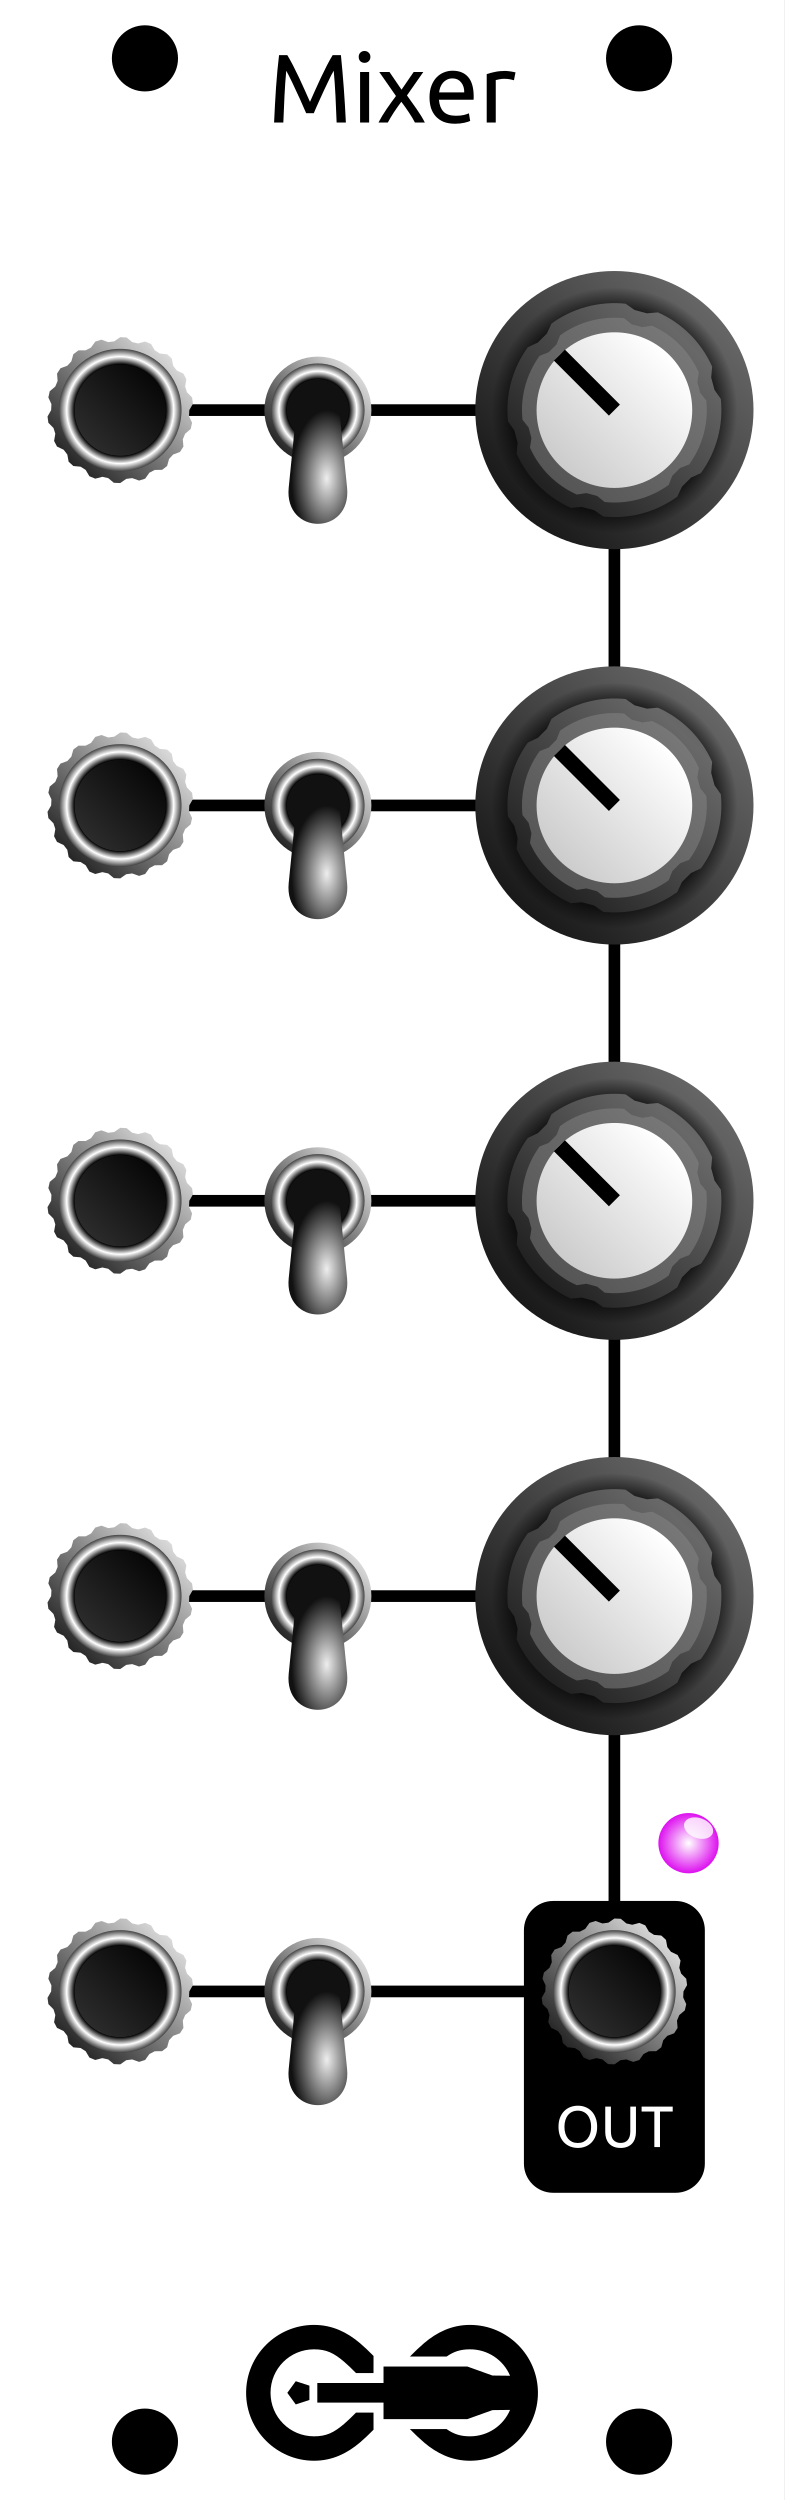
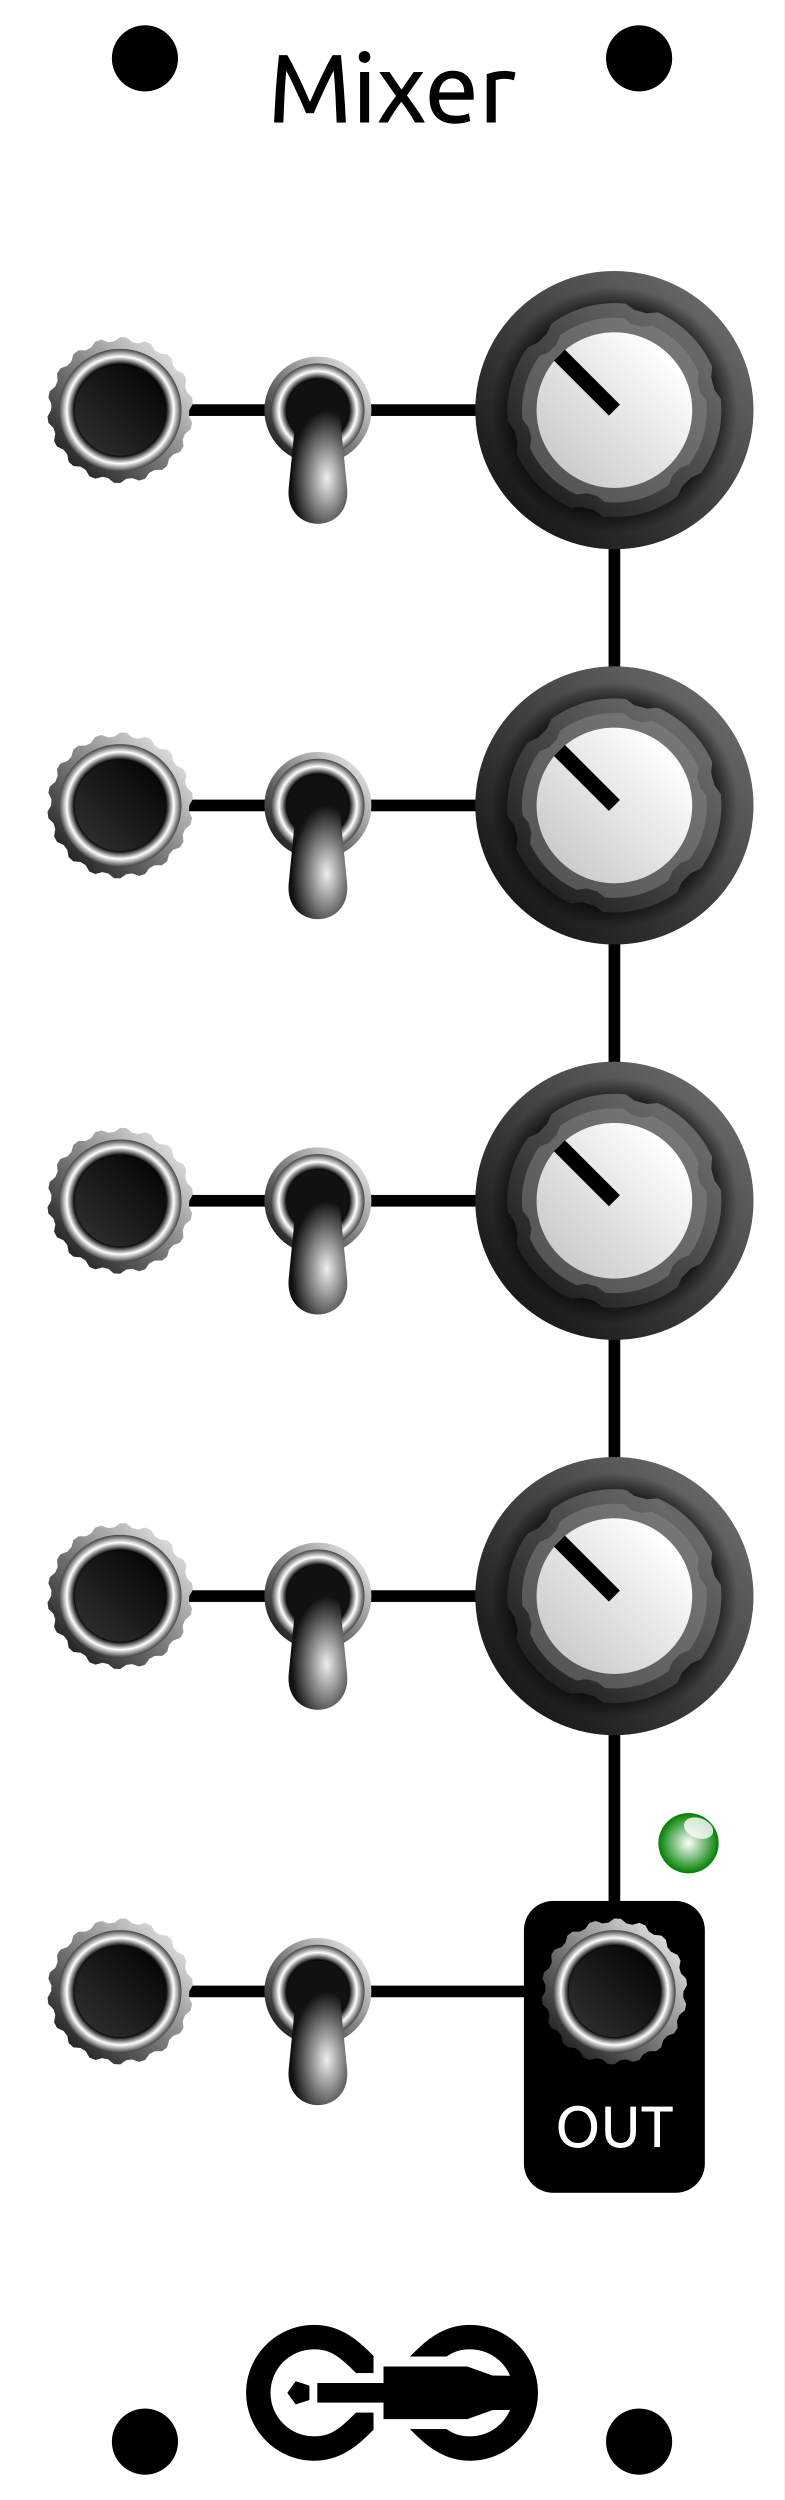
<svg xmlns="http://www.w3.org/2000/svg" id="svg574" width="40.3mm" height="128.5mm" version="1.1" viewBox="0 0 40.3 128.5">
  <defs id="defs303">
    <linearGradient id="id1" x1="1" x2="0" y2="1">
      <stop id="stop3" stop-color="#fff" offset="-1" />
      <stop id="stop5" offset="2" />
    </linearGradient>
    <radialGradient id="id2">
      <stop id="stop8" offset=".746" />
      <stop id="stop10" stop-color="#fff" offset=".873" />
      <stop id="stop12" stop-color="#444" offset="1" />
    </radialGradient>
    <linearGradient id="id3" x1="1" x2="0" y2="1">
      <stop id="stop15" offset="0" />
      <stop id="stop17" stop-color="#333" offset="1" />
    </linearGradient>
    <radialGradient id="id5">
      <stop id="stop25" offset=".667" />
      <stop id="stop27" stop-color="#fff" offset=".833" />
      <stop id="stop29" stop-color="#444" offset="1" />
    </radialGradient>
    <radialGradient id="id6" cx=".65" cy=".6" r=".6">
      <stop id="stop32" stop-color="#eee" offset="0" />
      <stop id="stop34" stop-color="#111" offset="1" />
    </radialGradient>
    <linearGradient id="id7" x1=".707" x2="0" y2=".707">
      <stop id="stop37" stop-color="#666" offset="0" />
      <stop id="stop39" stop-color="#191919" offset="1" />
    </linearGradient>
    <radialGradient id="id8">
      <stop id="stop42" offset=".654" />
      <stop id="stop44" stop-opacity="0" offset=".885" />
    </radialGradient>
    <linearGradient id="id9" x1=".707" x2="0" y2=".707">
      <stop id="stop47" stop-color="#666" offset="0" />
      <stop id="stop49" stop-color="#686868" offset=".04" />
      <stop id="stop51" stop-color="#212121" offset="1" />
    </linearGradient>
    <linearGradient id="id10" x1=".707" x2="0" y2=".707">
      <stop id="stop54" stop-color="#777" offset="0" />
      <stop id="stop56" stop-color="#555" offset="1" />
    </linearGradient>
    <linearGradient id="id11" x1=".707" x2="0" y2=".707">
      <stop id="stop59" stop-color="#fff" offset="0" />
      <stop id="stop61" stop-color="#ccc" offset="1" />
    </linearGradient>
    <radialGradient id="id54">
      <stop id="stop298" stop-color="#fff" offset="0" />
-       <stop id="stop300" stop-color="#dd10ef" offset="1" />
+       <stop id="stop300" stop-color="green" offset="1" />
    </radialGradient>
  </defs>
  <rect id="background" width="40.3" height="128.5" fill="#fff" />
  <g id="stencil" font-family="Ubuntu" font-size="3">
    <path id="path1394" d="m15.738 5.82q-0.05-0.12-0.135-0.305-0.08-0.185-0.175-0.4t-0.205-0.44q-0.105-0.23-0.2-0.43-0.095-0.205-0.18-0.365-0.08-0.16-0.13-0.245-0.055 0.59-0.09 1.28-0.035 0.685-0.06 1.385h-0.475q0.02-0.45 0.045-0.905 0.025-0.46 0.055-0.9 0.035-0.445 0.07-0.865 0.04-0.42 0.085-0.795h0.425q0.135 0.22 0.29 0.52t0.31 0.63q0.155 0.325 0.3 0.655 0.145 0.325 0.265 0.595 0.12-0.27 0.265-0.595 0.145-0.33 0.3-0.655 0.155-0.33 0.31-0.63t0.29-0.52h0.425q0.17 1.675 0.255 3.465h-0.475q-0.025-0.7-0.06-1.385-0.035-0.69-0.09-1.28-0.05 0.085-0.135 0.245-0.08 0.16-0.175 0.365-0.095 0.2-0.205 0.43-0.105 0.225-0.2 0.44t-0.18 0.4q-0.08 0.185-0.13 0.305z" />
    <path id="path1396" d="m18.973 6.3h-0.465v-2.6h0.465zm-0.235-3.07q-0.125 0-0.215-0.08-0.085-0.085-0.085-0.225t0.085-0.22q0.09-0.085 0.215-0.085t0.21 0.085q0.09 0.08 0.09 0.22t-0.09 0.225q-0.085 0.08-0.21 0.08z" />
    <path id="path1398" d="m21.328 6.3q-0.055-0.11-0.135-0.245t-0.175-0.275q-0.095-0.145-0.195-0.285t-0.195-0.265q-0.095 0.125-0.195 0.27-0.1 0.14-0.195 0.285-0.09 0.14-0.17 0.275t-0.135 0.24h-0.48q0.175-0.34 0.415-0.69 0.245-0.355 0.485-0.675l-0.86-1.235h0.525l0.62 0.91 0.625-0.91h0.495l-0.84 1.205q0.24 0.325 0.49 0.69 0.255 0.36 0.43 0.705z" />
    <path id="path1400" d="m22.077 5.005q0-0.345 0.1-0.6 0.1-0.26 0.265-0.43t0.38-0.255 0.44-0.085q0.525 0 0.805 0.33 0.28 0.325 0.28 0.995 0 0.03 0 0.08 0 0.045-5e-3 0.085h-1.78q0.03 0.405 0.235 0.615t0.64 0.21q0.245 0 0.41-0.04 0.17-0.045 0.255-0.085l0.065 0.39q-0.085 0.045-0.3 0.095-0.21 0.05-0.48 0.05-0.34 0-0.59-0.1-0.245-0.105-0.405-0.285t-0.24-0.425q-0.075-0.25-0.075-0.545zm1.785-0.255q5e-3 -0.315-0.16-0.515-0.16-0.205-0.445-0.205-0.16 0-0.285 0.065-0.12 0.06-0.205 0.16t-0.135 0.23q-0.045 0.13-0.06 0.265z" />
    <path id="path1402" d="m25.977 3.645q0.06 0 0.135 0.01 0.08 5e-3 0.155 0.02 0.075 0.01 0.135 0.025 0.065 0.01 0.095 0.02l-0.08 0.405q-0.055-0.02-0.185-0.045-0.125-0.03-0.325-0.03-0.13 0-0.26 0.03-0.125 0.025-0.165 0.035v2.185h-0.465v-2.49q0.165-0.06 0.41-0.11 0.245-0.055 0.55-0.055z" />
    <path id="path309" transform="translate(12.65 119.5) scale(.15)" d="m23.274 0c-12.804 0-23.274 10.47-23.274 23.274 0 12.804 10.47 23.274 23.274 23.274 6.282 0 11.38-2.549 15.731-6.245 1.539-1.307 3.076-2.788 4.658-4.388l-0.009-5.869-5.989 0.003c-1.484 1.506-2.847 2.828-4.08 3.877-3.513 2.985-6.049 4.254-10.311 4.254-8.281 0-14.905-6.623-14.905-14.905 0-8.281 6.623-14.905 14.905-14.905 4.261 0 6.798 1.27 10.311 4.254 1.234 1.048 2.596 2.371 4.08 3.877l5.989 0.003 0.009-5.869c-1.582-1.6-3.12-3.08-4.658-4.388-4.351-3.697-9.449-6.245-15.731-6.245zm53.451 0c-6.282 1.0197e-4 -11.379 2.549-15.73 6.245-1.607 1.366-3.213 2.919-4.871 4.602h12.572c2.477-1.718 4.74-2.478 8.029-2.478h3.82e-4c6.2 0 11.47 3.713 13.728 9.055l-6.042-0.075-8.585-3.08-28.741 3.81e-4v5.646h-22.686v6.719h22.686v5.646l28.741 3.82e-4 8.585-3.08 6.042-0.075c-2.258 5.341-7.528 9.055-13.728 9.055h-3.82e-4c-3.289-5.9e-5 -5.553-0.761-8.029-2.478h-12.572c1.658 1.683 3.264 3.236 4.871 4.602 4.351 3.697 9.449 6.245 15.73 6.245h3.82e-4c12.804 0 23.274-10.47 23.274-23.274-8e-6 -12.804-10.47-23.274-23.274-23.274zm-59.712 19.295-2.891 3.979 2.891 3.979 4.677-1.52v-4.918z" />
    <path id="path314" d="m6.18 21.08h25.4v20.32" fill="none" stroke="#000" stroke-width=".6" />
    <path id="path323" d="m6.18 41.4h25.4v20.32" fill="none" stroke="#000" stroke-width=".6" />
    <path id="path332" d="m6.18 61.72h25.4v20.32" fill="none" stroke="#000" stroke-width=".6" />
    <path id="path341" d="m6.18 82.04h25.4v16.62" fill="none" stroke="#000" stroke-width=".6" />
    <path id="path350" d="m6.18 102.36h21.7" fill="none" stroke="#000" stroke-width=".6" />
    <g id="g356" transform="translate(31.58,102.36)">
-       <path id="path_ocntxyzqmz" transform="matrix(.26458 0 0 .26458 -31.58 -102.36)" d="m107.45 369.3a5.669 5.669 0 0 0-5.668 5.67v45.354a5.669 5.669 0 0 0 5.668 5.67h23.812a5.669 5.669 0 0 0 5.668-5.67v-45.354a5.669 5.669 0 0 0-5.668-5.67zm11.906 4.348a13.229 13.229 0 0 1 0 26.457 13.229 13.229 0 0 1 0-26.457zm-7.08 35.426c0.506 0 0.982 0.086 1.428 0.26 0.454 0.174 0.851 0.435 1.191 0.783 0.34 0.34 0.608 0.767 0.805 1.281 0.204 0.514 0.307 1.107 0.307 1.779 0 0.673-0.103 1.267-0.307 1.781-0.197 0.514-0.465 0.943-0.805 1.291-0.34 0.34-0.738 0.598-1.191 0.771-0.446 0.174-0.921 0.262-1.428 0.262-0.514 0-1.002-0.088-1.463-0.262-0.454-0.174-0.855-0.431-1.203-0.771-0.34-0.348-0.612-0.777-0.816-1.291-0.197-0.514-0.295-1.109-0.295-1.781 0-0.673 0.098-1.265 0.295-1.779 0.204-0.514 0.476-0.941 0.816-1.281 0.348-0.348 0.75-0.609 1.203-0.783 0.461-0.174 0.949-0.26 1.463-0.26zm5.305 0.182h1.102v4.807c0 0.786 0.174 1.358 0.521 1.713 0.348 0.355 0.8 0.531 1.359 0.531 0.28 0 0.533-0.04 0.76-0.123 0.234-0.091 0.435-0.227 0.602-0.408 0.166-0.181 0.294-0.414 0.385-0.693 0.091-0.287 0.137-0.626 0.137-1.02v-4.807h1.1v4.932c0 0.438-0.061 0.847-0.182 1.225-0.113 0.378-0.294 0.707-0.543 0.986-0.242 0.272-0.552 0.488-0.93 0.646-0.37 0.159-0.814 0.238-1.328 0.238-0.514 0-0.96-0.08-1.338-0.238-0.378-0.159-0.688-0.374-0.93-0.646-0.242-0.28-0.422-0.608-0.543-0.986-0.113-0.378-0.172-0.786-0.172-1.225zm7.064 0h6.043v0.951h-2.471v6.906h-1.1v-6.906h-2.473zm-12.393 0.781c-0.401 0-0.763 0.075-1.088 0.227-0.317 0.144-0.59 0.351-0.816 0.623-0.219 0.272-0.391 0.605-0.512 0.998-0.121 0.386-0.18 0.817-0.18 1.293s0.059 0.912 0.18 1.305c0.121 0.386 0.293 0.714 0.512 0.986 0.227 0.272 0.499 0.484 0.816 0.635 0.325 0.144 0.687 0.215 1.088 0.215s0.759-0.071 1.076-0.215c0.317-0.151 0.587-0.363 0.807-0.635 0.227-0.272 0.401-0.601 0.521-0.986 0.121-0.393 0.182-0.828 0.182-1.305s-0.061-0.907-0.182-1.293c-0.121-0.393-0.295-0.726-0.521-0.998-0.219-0.272-0.489-0.479-0.807-0.623-0.317-0.151-0.676-0.227-1.076-0.227z" style="" />
+       <path id="path_fifpluoybi" transform="matrix(.26458 0 0 .26458 -31.58 -102.36)" d="m107.45 369.3a5.669 5.669 0 0 0-5.668 5.67v45.354a5.669 5.669 0 0 0 5.668 5.67h23.812a5.669 5.669 0 0 0 5.668-5.67v-45.354a5.669 5.669 0 0 0-5.668-5.67zm11.906 4.348a13.229 13.229 0 0 1 0 26.457 13.229 13.229 0 0 1 0-26.457zm-7.08 35.426c0.506 0 0.982 0.086 1.428 0.26 0.454 0.174 0.851 0.435 1.191 0.783 0.34 0.34 0.608 0.767 0.805 1.281 0.204 0.514 0.307 1.107 0.307 1.779 0 0.673-0.103 1.267-0.307 1.781-0.197 0.514-0.465 0.943-0.805 1.291-0.34 0.34-0.738 0.598-1.191 0.771-0.446 0.174-0.921 0.262-1.428 0.262-0.514 0-1.002-0.088-1.463-0.262-0.454-0.174-0.855-0.431-1.203-0.771-0.34-0.348-0.612-0.777-0.816-1.291-0.197-0.514-0.295-1.109-0.295-1.781 0-0.673 0.098-1.265 0.295-1.779 0.204-0.514 0.476-0.941 0.816-1.281 0.348-0.348 0.75-0.609 1.203-0.783 0.461-0.174 0.949-0.26 1.463-0.26zm5.305 0.182h1.102v4.807c0 0.786 0.174 1.358 0.521 1.713 0.348 0.355 0.8 0.531 1.359 0.531 0.28 0 0.533-0.04 0.76-0.123 0.234-0.091 0.435-0.227 0.602-0.408 0.166-0.181 0.294-0.414 0.385-0.693 0.091-0.287 0.137-0.626 0.137-1.02v-4.807h1.1v4.932c0 0.438-0.061 0.847-0.182 1.225-0.113 0.378-0.294 0.707-0.543 0.986-0.242 0.272-0.552 0.488-0.93 0.646-0.37 0.159-0.814 0.238-1.328 0.238-0.514 0-0.96-0.08-1.338-0.238-0.378-0.159-0.688-0.374-0.93-0.646-0.242-0.28-0.422-0.608-0.543-0.986-0.113-0.378-0.172-0.786-0.172-1.225zm7.064 0h6.043v0.951h-2.471v6.906h-1.1v-6.906h-2.473zm-12.393 0.781c-0.401 0-0.763 0.075-1.088 0.227-0.317 0.144-0.59 0.351-0.816 0.623-0.219 0.272-0.391 0.605-0.512 0.998-0.121 0.386-0.18 0.817-0.18 1.293s0.059 0.912 0.18 1.305c0.121 0.386 0.293 0.714 0.512 0.986 0.227 0.272 0.499 0.484 0.816 0.635 0.325 0.144 0.687 0.215 1.088 0.215s0.759-0.071 1.076-0.215c0.317-0.151 0.587-0.363 0.807-0.635 0.227-0.272 0.401-0.601 0.521-0.986 0.121-0.393 0.182-0.828 0.182-1.305s-0.061-0.907-0.182-1.293c-0.121-0.393-0.295-0.726-0.521-0.998-0.219-0.272-0.489-0.479-0.807-0.623-0.317-0.151-0.676-0.227-1.076-0.227z" style="" />
    </g>
  </g>
  <g id="throughholes">
    <circle id="circle362" cx="7.45" cy="3" r="1.7" />
    <circle id="circle364" cx="7.45" cy="125.5" r="1.7" />
    <circle id="circle366" cx="32.85" cy="3" r="1.7" />
    <circle id="circle368" cx="32.85" cy="125.5" r="1.7" />
    <circle id="circle370" cx="6.18" cy="21.08" r="3.15" />
    <circle id="circle374" cx="31.58" cy="21.08" r="3.65" />
    <circle id="circle378" cx="6.18" cy="41.4" r="3.15" />
    <circle id="circle382" cx="31.58" cy="41.4" r="3.65" />
    <circle id="circle386" cx="6.18" cy="61.72" r="3.15" />
    <circle id="circle390" cx="31.58" cy="61.72" r="3.65" />
    <circle id="circle394" cx="6.18" cy="82.04" r="3.15" />
    <circle id="circle398" cx="31.58" cy="82.04" r="3.65" />
    <circle id="circle402" cx="6.18" cy="102.36" r="3.15" />
    <circle id="circle406" cx="31.58" cy="102.36" r="3.15" />
  </g>
  <g id="cosmetics">
    <g id="cosmetics_offset" transform="translate(20.15,16)">
      <g id="g418" transform="translate(-13.97,5.08)">
        <path id="path412" d="m3.55 0-0.014 0.309 0.157 0.342-0.071 0.319-0.286 0.244-0.119 0.286 0.03 0.375-0.176 0.276-0.352 0.131-0.209 0.228-0.1 0.362-0.26 0.199-0.376 0.003-0.275 0.143-0.218 0.306-0.312 0.098-0.354-0.126-0.307 0.04-0.309 0.214-0.327-0.014-0.29-0.24-0.302-0.067-0.364 0.095-0.302-0.125-0.19-0.324-0.261-0.166-0.374-0.035-0.241-0.221-0.068-0.37-0.189-0.246-0.34-0.161-0.151-0.29 0.063-0.371-0.093-0.295-0.264-0.268-0.043-0.324 0.186-0.327 0.014-0.309-0.157-0.342 0.071-0.319 0.286-0.244 0.119-0.286-0.03-0.375 0.176-0.276 0.352-0.131 0.209-0.228 0.1-0.362 0.26-0.199 0.376-0.003 0.275-0.143 0.218-0.306 0.312-0.098 0.354 0.126 0.307-0.04 0.309-0.214 0.327 0.014 0.29 0.24 0.302 0.067 0.364-0.095 0.302 0.125 0.19 0.324 0.261 0.166 0.374 0.035 0.241 0.221 0.068 0.37 0.189 0.246 0.34 0.161 0.151 0.29-0.063 0.371 0.093 0.295 0.264 0.268 0.043 0.324z" fill="url(#id1) none" />
        <circle id="circle414" r="3.15" fill="url(#id2) none" />
        <circle id="circle416" r="2.35" fill="url(#id3) none" />
      </g>
      <g id="g428" transform="translate(-3.81 5.08)">
        <circle id="circle420" r="2.75" fill="url(#id1) none" />
        <circle id="circle422" r="2.4" fill="url(#id5) none" />
        <circle id="circle424" r="1.6" fill="#111" />
        <path id="path426" d="m1.1 0 0.399 3.98c0.25 2.487-3.248 2.487-2.999 3.6723e-16l0.399-3.98z" fill="url(#id6) none" />
      </g>
      <g id="g442" transform="translate(8.89 12.7)">
        <circle id="circle430" cx="2.54" cy="-7.62" r="7.15" fill="url(#id7) none" />
        <circle id="circle432" cx="2.54" cy="-7.62" r="7.15" fill="url(#id8) none" />
        <path id="path434" d="m-0.693-12.07a5.5 5.5 0 0 1 3.808-1.02l0.463 0.323 0.637 0.171 0.563-0.049a5.5 5.5 0 0 1 2.787 2.787l-0.049 0.563 0.171 0.637 0.323 0.463a5.5 5.5 0 0 1-1.02 3.808l-0.512 0.239-0.466 0.466-0.239 0.512a5.5 5.5 0 0 1-3.808 1.02l-0.463-0.323-0.637-0.171-0.563 0.049a5.5 5.5 0 0 1-2.787-2.787l0.049-0.563-0.171-0.637-0.323-0.463a5.5 5.5 0 0 1 1.02-3.808l0.512-0.239 0.466-0.466z" fill="url(#id9) none" />
        <path id="path436" d="m-0.252-11.463a4.75 4.75 0 0 1 3.288-0.881l0.393 0.313 0.546 0.146 0.497-0.074a4.75 4.75 0 0 1 2.407 2.407l-0.074 0.497 0.146 0.546 0.313 0.393a4.75 4.75 0 0 1-0.881 3.288l-0.467 0.184-0.4 0.4-0.184 0.467a4.75 4.75 0 0 1-3.288 0.881l-0.393-0.313-0.546-0.146-0.497 0.074a4.75 4.75 0 0 1-2.407-2.407l0.074-0.497-0.146-0.546-0.313-0.393a4.75 4.75 0 0 1 0.881-3.288l0.467-0.184 0.4-0.4z" fill="url(#id10) none" />
        <circle id="circle438" cx="2.54" cy="-7.62" r="4" fill="url(#id11) none" />
        <line id="line440" x1="2.54" x2="-.288" y1="-7.62" y2="-10.448" stroke="#000" stroke-width=".8" />
      </g>
      <g id="g450" transform="translate(-13.97,25.4)">
        <path id="path444" d="m3.55 0-0.014 0.309 0.157 0.342-0.071 0.319-0.286 0.244-0.119 0.286 0.03 0.375-0.176 0.276-0.352 0.131-0.209 0.228-0.1 0.362-0.26 0.199-0.376 0.003-0.275 0.143-0.218 0.306-0.312 0.098-0.354-0.126-0.307 0.04-0.309 0.214-0.327-0.014-0.29-0.24-0.302-0.067-0.364 0.095-0.302-0.125-0.19-0.324-0.261-0.166-0.374-0.035-0.241-0.221-0.068-0.37-0.189-0.246-0.34-0.161-0.151-0.29 0.063-0.371-0.093-0.295-0.264-0.268-0.043-0.324 0.186-0.327 0.014-0.309-0.157-0.342 0.071-0.319 0.286-0.244 0.119-0.286-0.03-0.375 0.176-0.276 0.352-0.131 0.209-0.228 0.1-0.362 0.26-0.199 0.376-0.003 0.275-0.143 0.218-0.306 0.312-0.098 0.354 0.126 0.307-0.04 0.309-0.214 0.327 0.014 0.29 0.24 0.302 0.067 0.364-0.095 0.302 0.125 0.19 0.324 0.261 0.166 0.374 0.035 0.241 0.221 0.068 0.37 0.189 0.246 0.34 0.161 0.151 0.29-0.063 0.371 0.093 0.295 0.264 0.268 0.043 0.324z" fill="url(#id1) none" />
        <circle id="circle446" r="3.15" fill="url(#id2) none" />
        <circle id="circle448" r="2.35" fill="url(#id3) none" />
      </g>
      <g id="g460" transform="translate(-3.81 25.4)">
        <circle id="circle452" r="2.75" fill="url(#id1) none" />
        <circle id="circle454" r="2.4" fill="url(#id5) none" />
        <circle id="circle456" r="1.6" fill="#111" />
        <path id="path458" d="m1.1 0 0.399 3.98c0.25 2.487-3.248 2.487-2.999 3.6723e-16l0.399-3.98z" fill="url(#id6) none" />
      </g>
      <g id="g474" transform="translate(8.89 33.02)">
        <circle id="circle462" cx="2.54" cy="-7.62" r="7.15" fill="url(#id7) none" />
        <circle id="circle464" cx="2.54" cy="-7.62" r="7.15" fill="url(#id8) none" />
        <path id="path466" d="m-0.693-12.07a5.5 5.5 0 0 1 3.808-1.02l0.463 0.323 0.637 0.171 0.563-0.049a5.5 5.5 0 0 1 2.787 2.787l-0.049 0.563 0.171 0.637 0.323 0.463a5.5 5.5 0 0 1-1.02 3.808l-0.512 0.239-0.466 0.466-0.239 0.512a5.5 5.5 0 0 1-3.808 1.02l-0.463-0.323-0.637-0.171-0.563 0.049a5.5 5.5 0 0 1-2.787-2.787l0.049-0.563-0.171-0.637-0.323-0.463a5.5 5.5 0 0 1 1.02-3.808l0.512-0.239 0.466-0.466z" fill="url(#id9) none" />
        <path id="path468" d="m-0.252-11.463a4.75 4.75 0 0 1 3.288-0.881l0.393 0.313 0.546 0.146 0.497-0.074a4.75 4.75 0 0 1 2.407 2.407l-0.074 0.497 0.146 0.546 0.313 0.393a4.75 4.75 0 0 1-0.881 3.288l-0.467 0.184-0.4 0.4-0.184 0.467a4.75 4.75 0 0 1-3.288 0.881l-0.393-0.313-0.546-0.146-0.497 0.074a4.75 4.75 0 0 1-2.407-2.407l0.074-0.497-0.146-0.546-0.313-0.393a4.75 4.75 0 0 1 0.881-3.288l0.467-0.184 0.4-0.4z" fill="url(#id10) none" />
        <circle id="circle470" cx="2.54" cy="-7.62" r="4" fill="url(#id11) none" />
        <line id="line472" x1="2.54" x2="-.288" y1="-7.62" y2="-10.448" stroke="#000" stroke-width=".8" />
      </g>
      <g id="g482" transform="translate(-13.97,45.72)">
        <path id="path476" d="m3.55 0-0.014 0.309 0.157 0.342-0.071 0.319-0.286 0.244-0.119 0.286 0.03 0.375-0.176 0.276-0.352 0.131-0.209 0.228-0.1 0.362-0.26 0.199-0.376 0.003-0.275 0.143-0.218 0.306-0.312 0.098-0.354-0.126-0.307 0.04-0.309 0.214-0.327-0.014-0.29-0.24-0.302-0.067-0.364 0.095-0.302-0.125-0.19-0.324-0.261-0.166-0.374-0.035-0.241-0.221-0.068-0.37-0.189-0.246-0.34-0.161-0.151-0.29 0.063-0.371-0.093-0.295-0.264-0.268-0.043-0.324 0.186-0.327 0.014-0.309-0.157-0.342 0.071-0.319 0.286-0.244 0.119-0.286-0.03-0.375 0.176-0.276 0.352-0.131 0.209-0.228 0.1-0.362 0.26-0.199 0.376-0.003 0.275-0.143 0.218-0.306 0.312-0.098 0.354 0.126 0.307-0.04 0.309-0.214 0.327 0.014 0.29 0.24 0.302 0.067 0.364-0.095 0.302 0.125 0.19 0.324 0.261 0.166 0.374 0.035 0.241 0.221 0.068 0.37 0.189 0.246 0.34 0.161 0.151 0.29-0.063 0.371 0.093 0.295 0.264 0.268 0.043 0.324z" fill="url(#id1) none" />
        <circle id="circle478" r="3.15" fill="url(#id2) none" />
        <circle id="circle480" r="2.35" fill="url(#id3) none" />
      </g>
      <g id="g492" transform="translate(-3.81 45.72)">
        <circle id="circle484" r="2.75" fill="url(#id1) none" />
        <circle id="circle486" r="2.4" fill="url(#id5) none" />
        <circle id="circle488" r="1.6" fill="#111" />
        <path id="path490" d="m1.1 0 0.399 3.98c0.25 2.487-3.248 2.487-2.999 3.6723e-16l0.399-3.98z" fill="url(#id6) none" />
      </g>
      <g id="g506" transform="translate(8.89 53.34)">
        <circle id="circle494" cx="2.54" cy="-7.62" r="7.15" fill="url(#id7) none" />
        <circle id="circle496" cx="2.54" cy="-7.62" r="7.15" fill="url(#id8) none" />
        <path id="path498" d="m-0.693-12.07a5.5 5.5 0 0 1 3.808-1.02l0.463 0.323 0.637 0.171 0.563-0.049a5.5 5.5 0 0 1 2.787 2.787l-0.049 0.563 0.171 0.637 0.323 0.463a5.5 5.5 0 0 1-1.02 3.808l-0.512 0.239-0.466 0.466-0.239 0.512a5.5 5.5 0 0 1-3.808 1.02l-0.463-0.323-0.637-0.171-0.563 0.049a5.5 5.5 0 0 1-2.787-2.787l0.049-0.563-0.171-0.637-0.323-0.463a5.5 5.5 0 0 1 1.02-3.808l0.512-0.239 0.466-0.466z" fill="url(#id9) none" />
        <path id="path500" d="m-0.252-11.463a4.75 4.75 0 0 1 3.288-0.881l0.393 0.313 0.546 0.146 0.497-0.074a4.75 4.75 0 0 1 2.407 2.407l-0.074 0.497 0.146 0.546 0.313 0.393a4.75 4.75 0 0 1-0.881 3.288l-0.467 0.184-0.4 0.4-0.184 0.467a4.75 4.75 0 0 1-3.288 0.881l-0.393-0.313-0.546-0.146-0.497 0.074a4.75 4.75 0 0 1-2.407-2.407l0.074-0.497-0.146-0.546-0.313-0.393a4.75 4.75 0 0 1 0.881-3.288l0.467-0.184 0.4-0.4z" fill="url(#id10) none" />
        <circle id="circle502" cx="2.54" cy="-7.62" r="4" fill="url(#id11) none" />
        <line id="line504" x1="2.54" x2="-.288" y1="-7.62" y2="-10.448" stroke="#000" stroke-width=".8" />
      </g>
      <g id="g514" transform="translate(-13.97,66.04)">
        <path id="path508" d="m3.55 0-0.014 0.309 0.157 0.342-0.071 0.319-0.286 0.244-0.119 0.286 0.03 0.375-0.176 0.276-0.352 0.131-0.209 0.228-0.1 0.362-0.26 0.199-0.376 0.003-0.275 0.143-0.218 0.306-0.312 0.098-0.354-0.126-0.307 0.04-0.309 0.214-0.327-0.014-0.29-0.24-0.302-0.067-0.364 0.095-0.302-0.125-0.19-0.324-0.261-0.166-0.374-0.035-0.241-0.221-0.068-0.37-0.189-0.246-0.34-0.161-0.151-0.29 0.063-0.371-0.093-0.295-0.264-0.268-0.043-0.324 0.186-0.327 0.014-0.309-0.157-0.342 0.071-0.319 0.286-0.244 0.119-0.286-0.03-0.375 0.176-0.276 0.352-0.131 0.209-0.228 0.1-0.362 0.26-0.199 0.376-0.003 0.275-0.143 0.218-0.306 0.312-0.098 0.354 0.126 0.307-0.04 0.309-0.214 0.327 0.014 0.29 0.24 0.302 0.067 0.364-0.095 0.302 0.125 0.19 0.324 0.261 0.166 0.374 0.035 0.241 0.221 0.068 0.37 0.189 0.246 0.34 0.161 0.151 0.29-0.063 0.371 0.093 0.295 0.264 0.268 0.043 0.324z" fill="url(#id1) none" />
        <circle id="circle510" r="3.15" fill="url(#id2) none" />
        <circle id="circle512" r="2.35" fill="url(#id3) none" />
      </g>
      <g id="g524" transform="translate(-3.81 66.04)">
        <circle id="circle516" r="2.75" fill="url(#id1) none" />
        <circle id="circle518" r="2.4" fill="url(#id5) none" />
        <circle id="circle520" r="1.6" fill="#111" />
        <path id="path522" d="m1.1 0 0.399 3.98c0.25 2.487-3.248 2.487-2.999 3.6723e-16l0.399-3.98z" fill="url(#id6) none" />
      </g>
      <g id="g538" transform="translate(8.89 73.66)">
        <circle id="circle526" cx="2.54" cy="-7.62" r="7.15" fill="url(#id7) none" />
        <circle id="circle528" cx="2.54" cy="-7.62" r="7.15" fill="url(#id8) none" />
        <path id="path530" d="m-0.693-12.07a5.5 5.5 0 0 1 3.808-1.02l0.463 0.323 0.637 0.171 0.563-0.049a5.5 5.5 0 0 1 2.787 2.787l-0.049 0.563 0.171 0.637 0.323 0.463a5.5 5.5 0 0 1-1.02 3.808l-0.512 0.239-0.466 0.466-0.239 0.512a5.5 5.5 0 0 1-3.808 1.02l-0.463-0.323-0.637-0.171-0.563 0.049a5.5 5.5 0 0 1-2.787-2.787l0.049-0.563-0.171-0.637-0.323-0.463a5.5 5.5 0 0 1 1.02-3.808l0.512-0.239 0.466-0.466z" fill="url(#id9) none" />
        <path id="path532" d="m-0.252-11.463a4.75 4.75 0 0 1 3.288-0.881l0.393 0.313 0.546 0.146 0.497-0.074a4.75 4.75 0 0 1 2.407 2.407l-0.074 0.497 0.146 0.546 0.313 0.393a4.75 4.75 0 0 1-0.881 3.288l-0.467 0.184-0.4 0.4-0.184 0.467a4.75 4.75 0 0 1-3.288 0.881l-0.393-0.313-0.546-0.146-0.497 0.074a4.75 4.75 0 0 1-2.407-2.407l0.074-0.497-0.146-0.546-0.313-0.393a4.75 4.75 0 0 1 0.881-3.288l0.467-0.184 0.4-0.4z" fill="url(#id10) none" />
        <circle id="circle534" cx="2.54" cy="-7.62" r="4" fill="url(#id11) none" />
        <line id="line536" x1="2.54" x2="-.288" y1="-7.62" y2="-10.448" stroke="#000" stroke-width=".8" />
      </g>
      <g id="g546" transform="translate(-13.97,86.36)">
        <path id="path540" d="m3.55 0-0.014 0.309 0.157 0.342-0.071 0.319-0.286 0.244-0.119 0.286 0.03 0.375-0.176 0.276-0.352 0.131-0.209 0.228-0.1 0.362-0.26 0.199-0.376 0.003-0.275 0.143-0.218 0.306-0.312 0.098-0.354-0.126-0.307 0.04-0.309 0.214-0.327-0.014-0.29-0.24-0.302-0.067-0.364 0.095-0.302-0.125-0.19-0.324-0.261-0.166-0.374-0.035-0.241-0.221-0.068-0.37-0.189-0.246-0.34-0.161-0.151-0.29 0.063-0.371-0.093-0.295-0.264-0.268-0.043-0.324 0.186-0.327 0.014-0.309-0.157-0.342 0.071-0.319 0.286-0.244 0.119-0.286-0.03-0.375 0.176-0.276 0.352-0.131 0.209-0.228 0.1-0.362 0.26-0.199 0.376-0.003 0.275-0.143 0.218-0.306 0.312-0.098 0.354 0.126 0.307-0.04 0.309-0.214 0.327 0.014 0.29 0.24 0.302 0.067 0.364-0.095 0.302 0.125 0.19 0.324 0.261 0.166 0.374 0.035 0.241 0.221 0.068 0.37 0.189 0.246 0.34 0.161 0.151 0.29-0.063 0.371 0.093 0.295 0.264 0.268 0.043 0.324z" fill="url(#id1) none" />
        <circle id="circle542" r="3.15" fill="url(#id2) none" />
        <circle id="circle544" r="2.35" fill="url(#id3) none" />
      </g>
      <g id="g556" transform="translate(-3.81 86.36)">
        <circle id="circle548" r="2.75" fill="url(#id1) none" />
        <circle id="circle550" r="2.4" fill="url(#id5) none" />
        <circle id="circle552" r="1.6" fill="#111" />
        <path id="path554" d="m1.1 0 0.399 3.98c0.25 2.487-3.248 2.487-2.999 3.6723e-16l0.399-3.98z" fill="url(#id6) none" />
      </g>
      <g id="g564" transform="translate(11.43,86.36)">
        <path id="path558" d="m3.55 0-0.014 0.309 0.157 0.342-0.071 0.319-0.286 0.244-0.119 0.286 0.03 0.375-0.176 0.276-0.352 0.131-0.209 0.228-0.1 0.362-0.26 0.199-0.376 0.003-0.275 0.143-0.218 0.306-0.312 0.098-0.354-0.126-0.307 0.04-0.309 0.214-0.327-0.014-0.29-0.24-0.302-0.067-0.364 0.095-0.302-0.125-0.19-0.324-0.261-0.166-0.374-0.035-0.241-0.221-0.068-0.37-0.189-0.246-0.34-0.161-0.151-0.29 0.063-0.371-0.093-0.295-0.264-0.268-0.043-0.324 0.186-0.327 0.014-0.309-0.157-0.342 0.071-0.319 0.286-0.244 0.119-0.286-0.03-0.375 0.176-0.276 0.352-0.131 0.209-0.228 0.1-0.362 0.26-0.199 0.376-0.003 0.275-0.143 0.218-0.306 0.312-0.098 0.354 0.126 0.307-0.04 0.309-0.214 0.327 0.014 0.29 0.24 0.302 0.067 0.364-0.095 0.302 0.125 0.19 0.324 0.261 0.166 0.374 0.035 0.241 0.221 0.068 0.37 0.189 0.246 0.34 0.161 0.151 0.29-0.063 0.371 0.093 0.295 0.264 0.268 0.043 0.324z" fill="url(#id1) none" />
        <circle id="circle560" r="3.15" fill="url(#id2) none" />
        <circle id="circle562" r="2.35" fill="url(#id3) none" />
      </g>
      <g id="g570" transform="translate(15.24 77.47)">
        <circle id="circle566" cy="1.27" r="1.55" fill="url(#id54) none" />
        <ellipse id="ellipse568" transform="rotate(20 .51667 .495)" cx=".517" cy=".495" rx=".775" ry=".517" fill="#fff" opacity=".8" />
      </g>
    </g>
  </g>
</svg>
